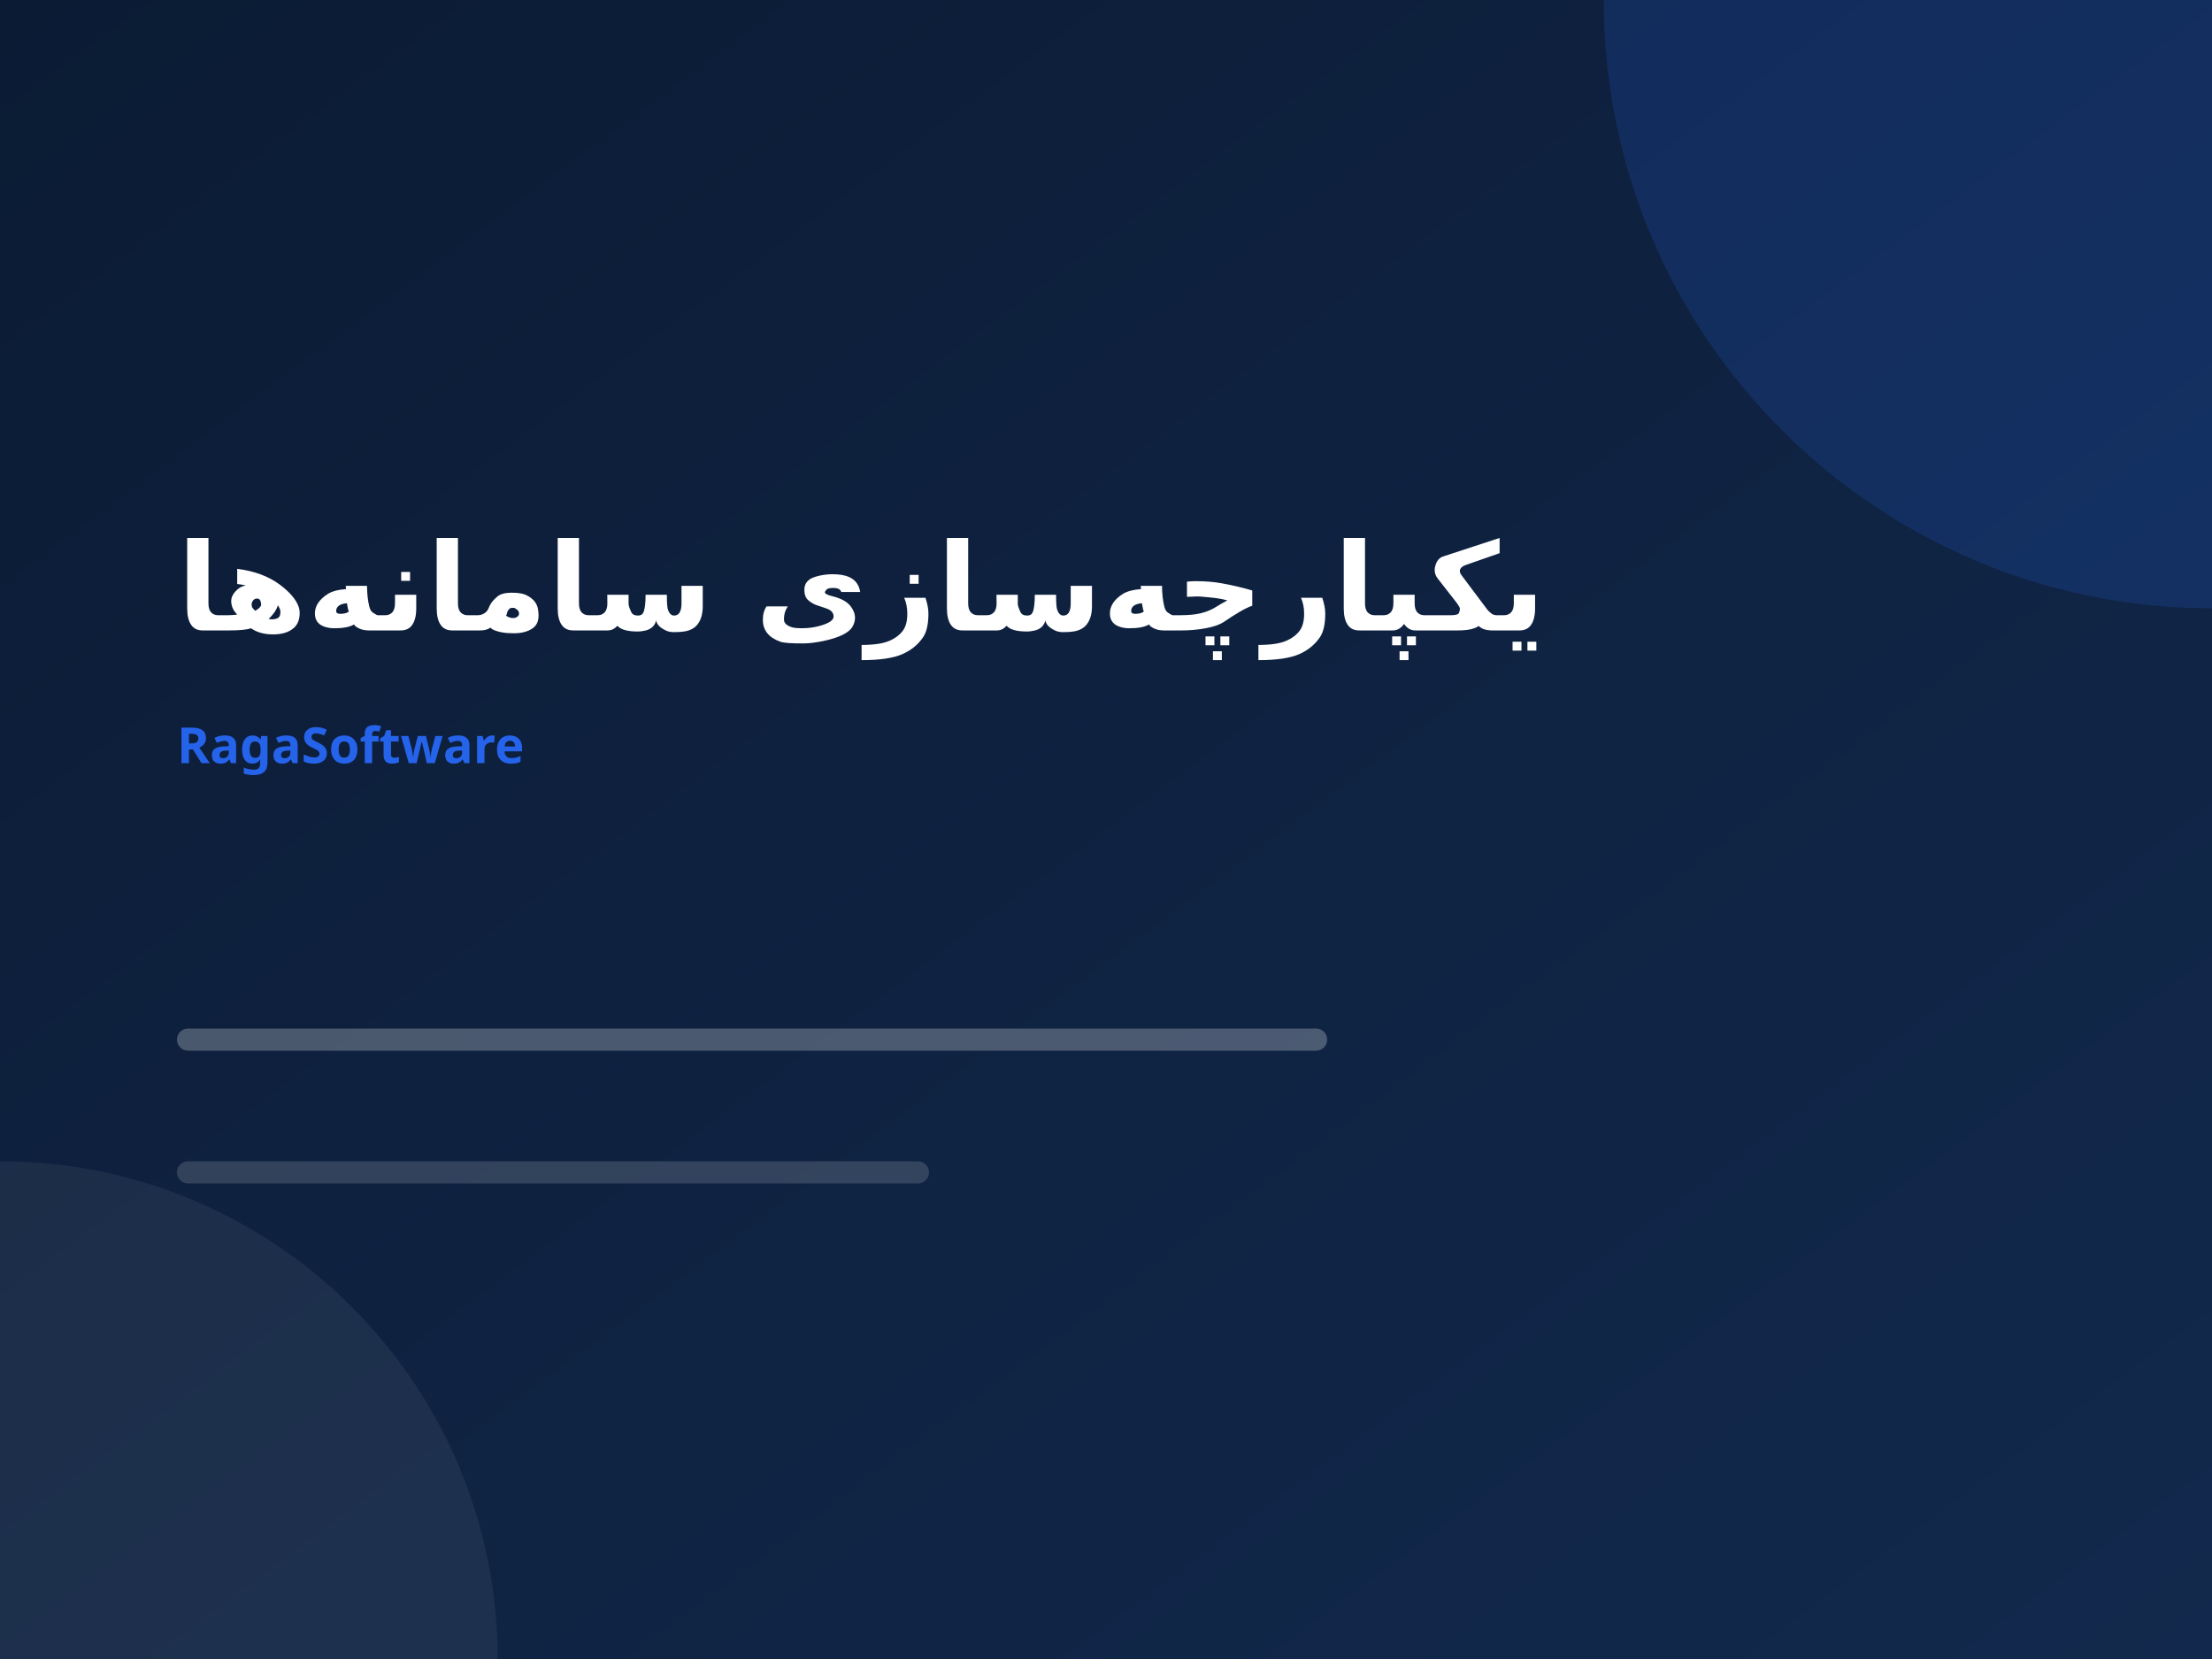
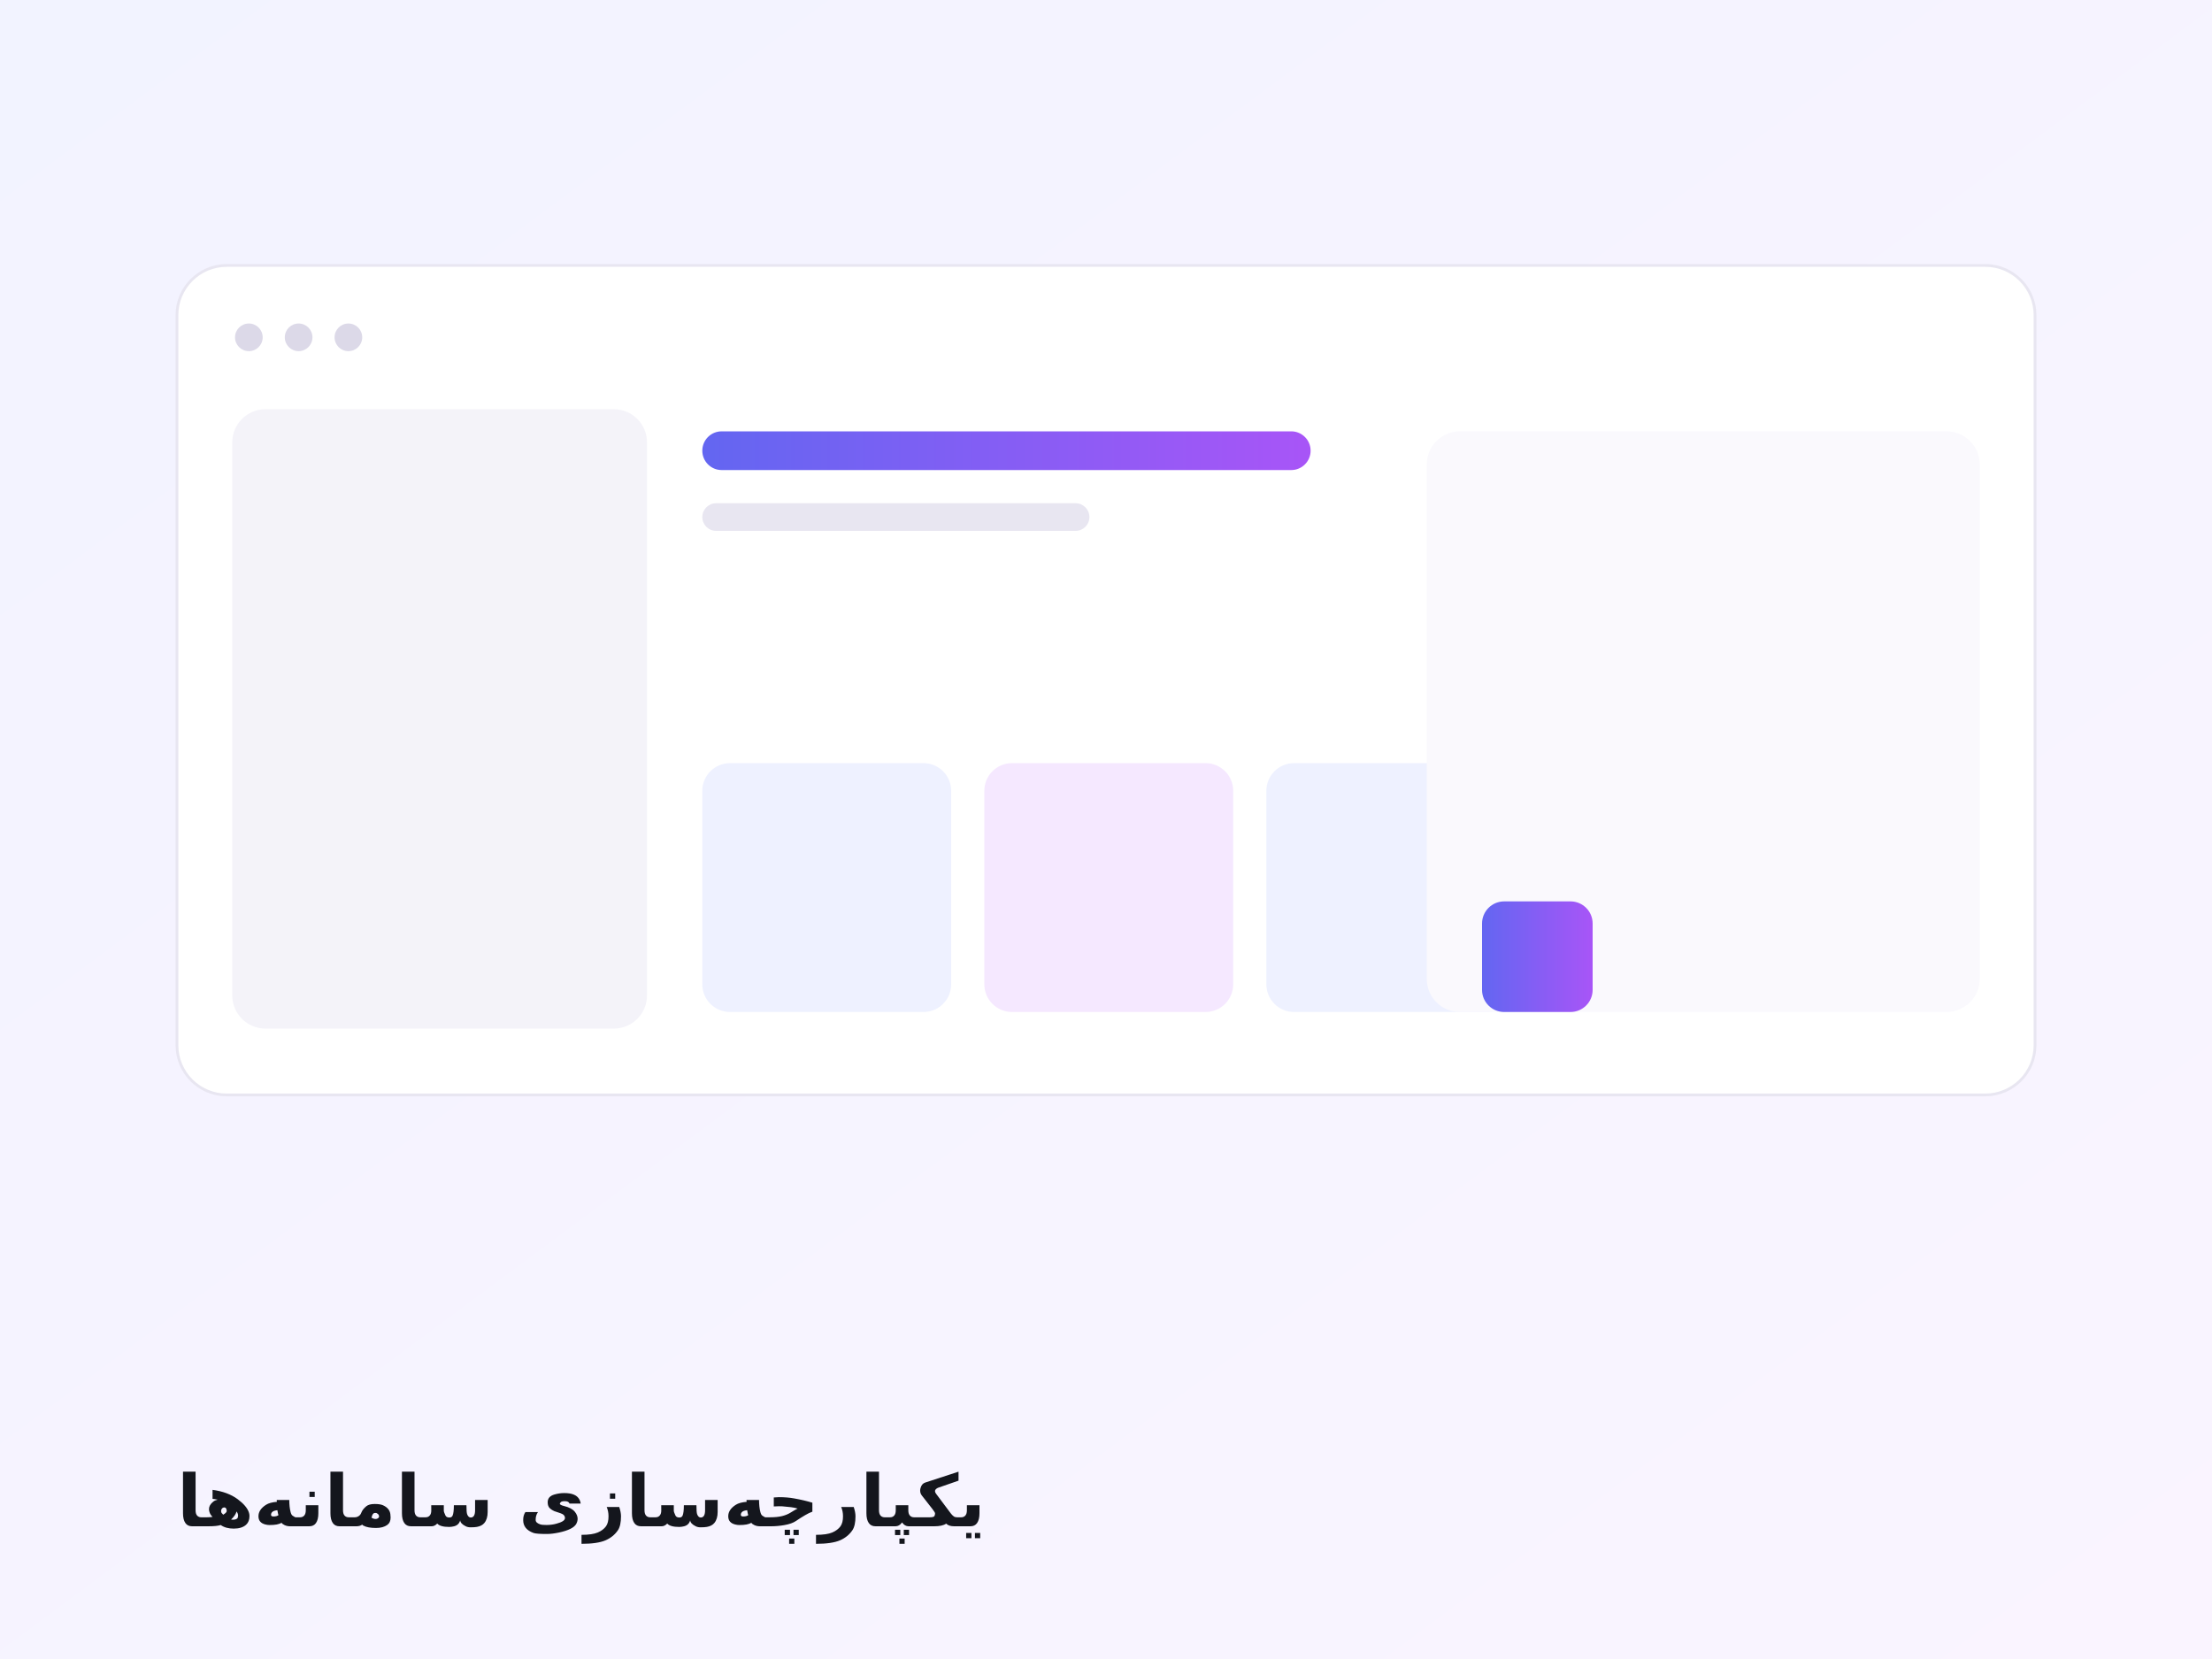
<svg xmlns="http://www.w3.org/2000/svg" width="800" height="600" viewBox="0 0 800 600" role="img" aria-label="یکپارچه‌سازی سامانه‌ها">
  <defs>
-     <linearGradient id="ga1d5f1" x1="0" y1="0" x2="1" y2="1">
-       <stop offset="0" stop-color="#0b1b34" />
-       <stop offset="1" stop-color="#12294d" />
+     <linearGradient id="bga1d5f1" x1="0" y1="0" x2="1" y2="1">
+       <stop offset="0" stop-color="#f2f3ff" />
+       <stop offset="1" stop-color="#faf4ff" />
+     </linearGradient>
+     <linearGradient id="aca1d5f1" x1="0" y1="0" x2="1" y2="0">
+       <stop offset="0" stop-color="#6366f1" />
+       <stop offset="1" stop-color="#a855f7" />
    </linearGradient>
  </defs>
-   <rect width="800" height="600" fill="url(#ga1d5f1)" />
-   <circle cx="800" cy="0" r="220" fill="#2563eb" opacity="0.18" />
-   <circle cx="0" cy="600" r="180" fill="#ffffff" opacity="0.06" />
-   <rect x="8%" y="62%" width="52%" height="8" rx="4" fill="#ffffff" opacity="0.25" />
-   <rect x="8%" y="70%" width="34%" height="8" rx="4" fill="#ffffff" opacity="0.15" />
-   <text x="8%" y="38%" fill="#ffffff" font-family="Vazirmatn, Tahoma, sans-serif" font-size="44" font-weight="700">یکپارچه‌سازی سامانه‌ها</text>
-   <text x="8%" y="46%" fill="#2563eb" font-family="Vazirmatn, Tahoma, sans-serif" font-size="18" font-weight="600">RagaSoftware</text>
+   <rect width="800" height="600" fill="url(#bga1d5f1)" />
+   <g transform="translate(64 96)">
+     <rect width="672" height="300" rx="18" fill="#ffffff" stroke="#e8e6f1" />
+     <circle cx="26" cy="26" r="5" fill="#dcd9e8" />
+     <circle cx="44" cy="26" r="5" fill="#dcd9e8" />
+     <circle cx="62" cy="26" r="5" fill="#dcd9e8" />
+     <rect x="20" y="52" width="150" height="224" rx="12" fill="#f4f3f9" />
+     <rect x="190" y="60" width="220" height="14" rx="7" fill="url(#aca1d5f1)" />
+     <rect x="190" y="86" width="140" height="10" rx="5" fill="#e8e6f1" />
+     <rect x="190" y="180" width="90" height="90" rx="10" fill="#eef1ff" />
+     <rect x="292" y="180" width="90" height="90" rx="10" fill="#f5e8ff" />
+     <rect x="394" y="180" width="90" height="90" rx="10" fill="#eef1ff" />
+     <rect x="452" y="60" width="200" height="210" rx="12" fill="#faf9fd" />
+     <rect x="472" y="230" width="40" height="40" rx="8" fill="url(#aca1d5f1)" />
+   </g>
+   <text x="8%" y="552" fill="#14161d" font-family="Vazirmatn, Tahoma, sans-serif" font-size="26" font-weight="700">یکپارچه‌سازی سامانه‌ها</text>
</svg>
